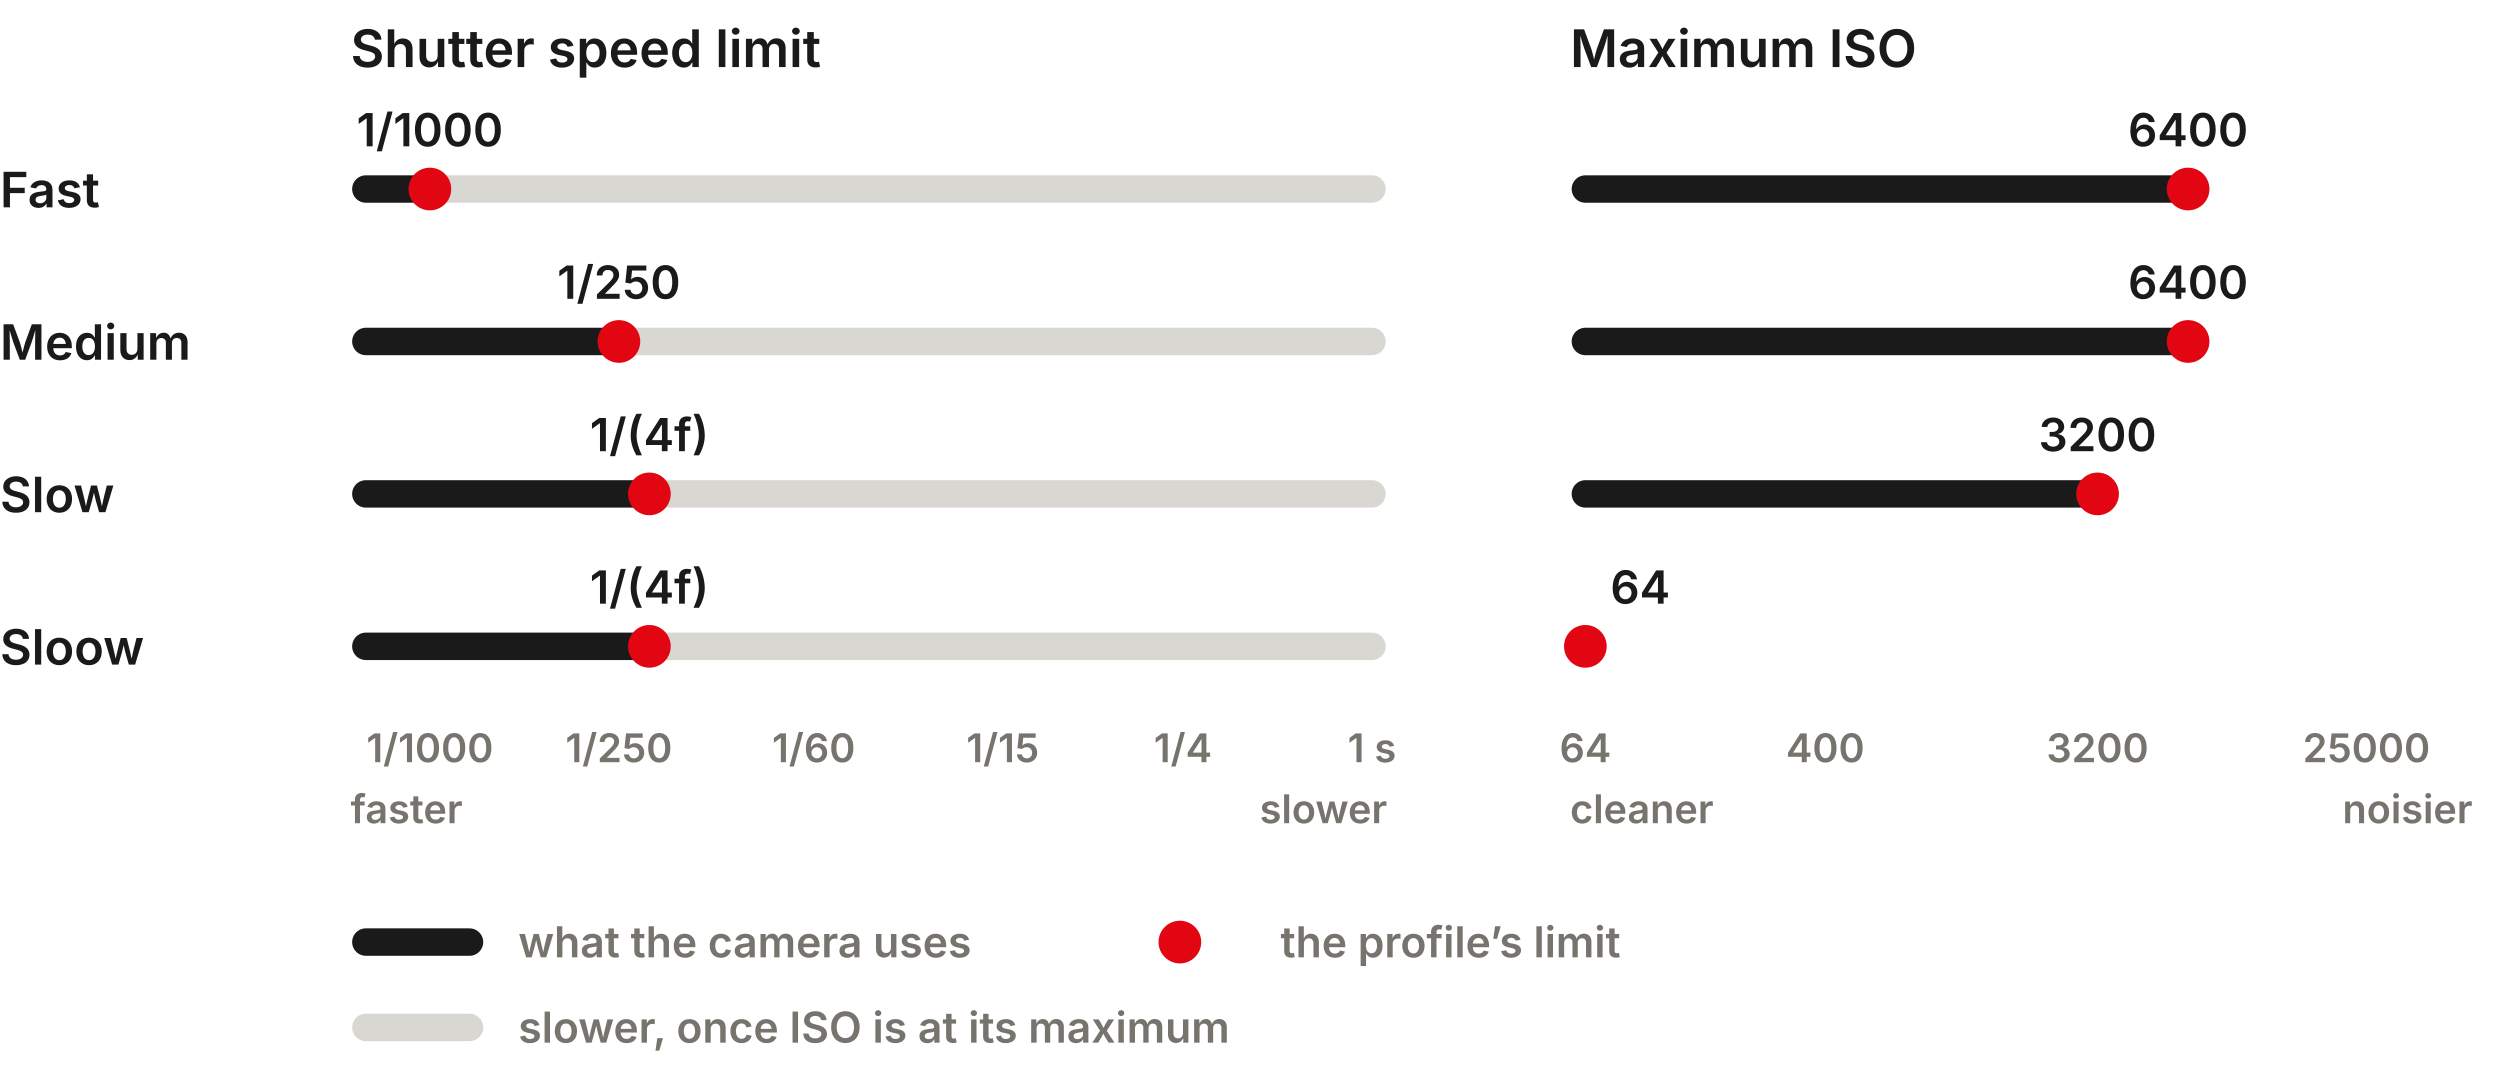
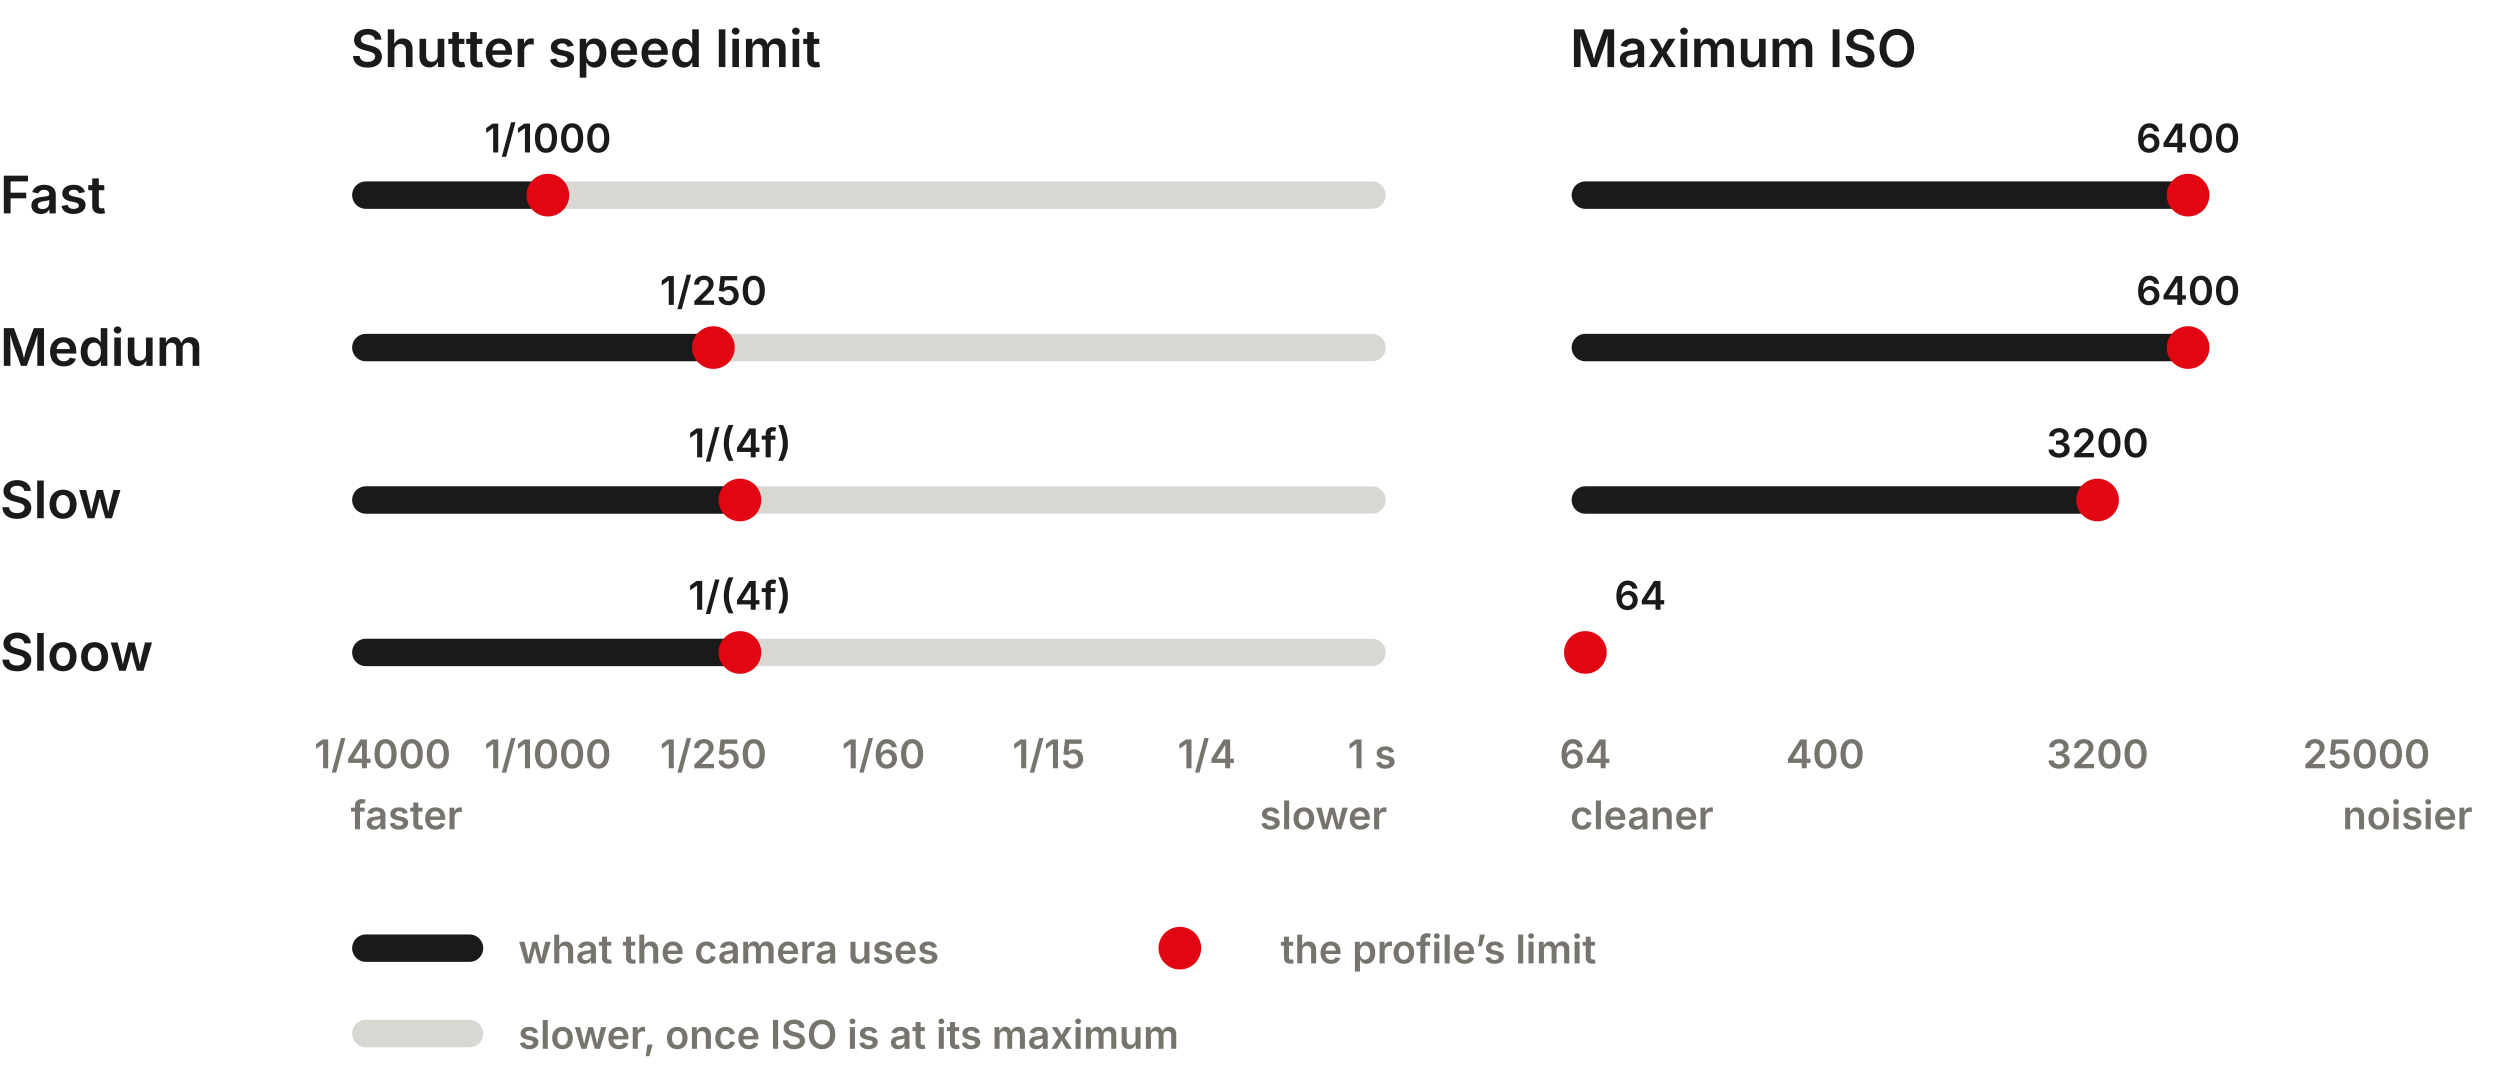
- <svg xmlns="http://www.w3.org/2000/svg" viewBox="0 0 820 354" width="820" height="354" role="img" aria-label="Speed ladder set. Fast: speed limit 1/1000, maximum ISO 6400. Medium: speed limit 1/250, maximum ISO 6400. Slow: speed limit 1/(4f), maximum ISO 3200. Sloow: speed limit 1/(4f), maximum ISO 64.">
+ <svg xmlns="http://www.w3.org/2000/svg" viewBox="0 0 820 356" width="820" height="356" role="img" aria-label="Speed ladder set. Fast: speed limit 1/1000, maximum ISO 6400. Medium: speed limit 1/250, maximum ISO 6400. Slow: speed limit 1/(4f), maximum ISO 3200. Sloow: speed limit 1/(4f), maximum ISO 64.">
  <style>text{font-family:-apple-system,BlinkMacSystemFont,"SF Pro Text","Helvetica Neue",sans-serif;font-weight:600}</style>
  <text x="115.0" y="22" text-anchor="start" fill="#1a1a1a" font-size="17">Shutter speed limit</text>
-   <text x="0.0" y="68" text-anchor="start" fill="#1a1a1a" font-size="16">Fast</text>
-   <line x1="141.0" y1="62" x2="450.0" y2="62" stroke="#d9d7d1" stroke-width="9" stroke-linecap="round" />
-   <line x1="120.0" y1="62" x2="141.0" y2="62" stroke="#1a1a1a" stroke-width="9" stroke-linecap="round" />
-   <circle cx="141.0" cy="62" r="7" fill="#E20612" />
-   <text x="141.0" y="48" text-anchor="middle" fill="#1a1a1a" font-size="15">1/1000</text>
-   <text x="0.0" y="118" text-anchor="start" fill="#1a1a1a" font-size="16">Medium</text>
-   <line x1="203.0" y1="112" x2="450.0" y2="112" stroke="#d9d7d1" stroke-width="9" stroke-linecap="round" />
-   <line x1="120.0" y1="112" x2="203.0" y2="112" stroke="#1a1a1a" stroke-width="9" stroke-linecap="round" />
-   <circle cx="203.0" cy="112" r="7" fill="#E20612" />
-   <text x="203.0" y="98" text-anchor="middle" fill="#1a1a1a" font-size="15">1/250</text>
-   <text x="0.0" y="168" text-anchor="start" fill="#1a1a1a" font-size="16">Slow</text>
-   <line x1="213.0" y1="162" x2="450.0" y2="162" stroke="#d9d7d1" stroke-width="9" stroke-linecap="round" />
-   <line x1="120.0" y1="162" x2="213.0" y2="162" stroke="#1a1a1a" stroke-width="9" stroke-linecap="round" />
-   <circle cx="213.0" cy="162" r="7" fill="#E20612" />
-   <text x="213.0" y="148" text-anchor="middle" fill="#1a1a1a" font-size="15">1/(4f)</text>
-   <text x="0.0" y="218" text-anchor="start" fill="#1a1a1a" font-size="16">Sloow</text>
-   <line x1="213.0" y1="212" x2="450.0" y2="212" stroke="#d9d7d1" stroke-width="9" stroke-linecap="round" />
-   <line x1="120.0" y1="212" x2="213.0" y2="212" stroke="#1a1a1a" stroke-width="9" stroke-linecap="round" />
-   <circle cx="213.0" cy="212" r="7" fill="#E20612" />
-   <text x="213.0" y="198" text-anchor="middle" fill="#1a1a1a" font-size="15">1/(4f)</text>
-   <text x="141.0" y="250" text-anchor="middle" fill="#77746e" font-size="13">1/1000</text>
-   <text x="203.0" y="250" text-anchor="middle" fill="#77746e" font-size="13">1/250</text>
-   <text x="266.9" y="250" text-anchor="middle" fill="#77746e" font-size="13">1/60</text>
-   <text x="328.9" y="250" text-anchor="middle" fill="#77746e" font-size="13">1/15</text>
-   <text x="388.0" y="250" text-anchor="middle" fill="#77746e" font-size="13">1/4</text>
-   <text x="450.0" y="250" text-anchor="middle" fill="#77746e" font-size="13">1 s</text>
-   <text x="115.0" y="270" text-anchor="start" fill="#77746e" font-size="13">faster</text>
-   <text x="455.0" y="270" text-anchor="end" fill="#77746e" font-size="13">slower</text>
+   <text x="0.0" y="70" text-anchor="start" fill="#1a1a1a" font-size="17">Fast</text>
+   <line x1="179.7" y1="64" x2="450.0" y2="64" stroke="#d9d7d1" stroke-width="9" stroke-linecap="round" />
+   <line x1="120.0" y1="64" x2="179.7" y2="64" stroke="#1a1a1a" stroke-width="9" stroke-linecap="round" />
+   <circle cx="179.7" cy="64" r="7" fill="#E20612" />
+   <text x="179.7" y="50" text-anchor="middle" fill="#1a1a1a" font-size="13">1/1000</text>
+   <text x="0.0" y="120" text-anchor="start" fill="#1a1a1a" font-size="17">Medium</text>
+   <line x1="234.0" y1="114" x2="450.0" y2="114" stroke="#d9d7d1" stroke-width="9" stroke-linecap="round" />
+   <line x1="120.0" y1="114" x2="234.0" y2="114" stroke="#1a1a1a" stroke-width="9" stroke-linecap="round" />
+   <circle cx="234.0" cy="114" r="7" fill="#E20612" />
+   <text x="234.0" y="100" text-anchor="middle" fill="#1a1a1a" font-size="13">1/250</text>
+   <text x="0.0" y="170" text-anchor="start" fill="#1a1a1a" font-size="17">Slow</text>
+   <line x1="242.7" y1="164" x2="450.0" y2="164" stroke="#d9d7d1" stroke-width="9" stroke-linecap="round" />
+   <line x1="120.0" y1="164" x2="242.7" y2="164" stroke="#1a1a1a" stroke-width="9" stroke-linecap="round" />
+   <circle cx="242.7" cy="164" r="7" fill="#E20612" />
+   <text x="242.7" y="150" text-anchor="middle" fill="#1a1a1a" font-size="13">1/(4f)</text>
+   <text x="0.0" y="220" text-anchor="start" fill="#1a1a1a" font-size="17">Sloow</text>
+   <line x1="242.7" y1="214" x2="450.0" y2="214" stroke="#d9d7d1" stroke-width="9" stroke-linecap="round" />
+   <line x1="120.0" y1="214" x2="242.7" y2="214" stroke="#1a1a1a" stroke-width="9" stroke-linecap="round" />
+   <circle cx="242.7" cy="214" r="7" fill="#E20612" />
+   <text x="242.7" y="200" text-anchor="middle" fill="#1a1a1a" font-size="13">1/(4f)</text>
+   <text x="125.5" y="252" text-anchor="middle" fill="#77746e" font-size="13">1/4000</text>
+   <text x="179.7" y="252" text-anchor="middle" fill="#77746e" font-size="13">1/1000</text>
+   <text x="234.0" y="252" text-anchor="middle" fill="#77746e" font-size="13">1/250</text>
+   <text x="289.8" y="252" text-anchor="middle" fill="#77746e" font-size="13">1/60</text>
+   <text x="344.0" y="252" text-anchor="middle" fill="#77746e" font-size="13">1/15</text>
+   <text x="395.8" y="252" text-anchor="middle" fill="#77746e" font-size="13">1/4</text>
+   <text x="450.0" y="252" text-anchor="middle" fill="#77746e" font-size="13">1 s</text>
+   <text x="115.0" y="272" text-anchor="start" fill="#77746e" font-size="13">faster</text>
+   <text x="455.0" y="272" text-anchor="end" fill="#77746e" font-size="13">slower</text>
  <text x="515.0" y="22" text-anchor="start" fill="#1a1a1a" font-size="17">Maximum ISO</text>
-   <line x1="520.0" y1="62" x2="717.7" y2="62" stroke="#1a1a1a" stroke-width="9" stroke-linecap="round" />
-   <circle cx="717.7" cy="62" r="7" fill="#E20612" />
-   <text x="717.7" y="48" text-anchor="middle" fill="#1a1a1a" font-size="15">6400</text>
-   <line x1="520.0" y1="112" x2="717.7" y2="112" stroke="#1a1a1a" stroke-width="9" stroke-linecap="round" />
-   <circle cx="717.7" cy="112" r="7" fill="#E20612" />
-   <text x="717.7" y="98" text-anchor="middle" fill="#1a1a1a" font-size="15">6400</text>
-   <line x1="520.0" y1="162" x2="688.0" y2="162" stroke="#1a1a1a" stroke-width="9" stroke-linecap="round" />
-   <circle cx="688.0" cy="162" r="7" fill="#E20612" />
-   <text x="688.0" y="148" text-anchor="middle" fill="#1a1a1a" font-size="15">3200</text>
-   <line x1="520.0" y1="212" x2="520.0" y2="212" stroke="#1a1a1a" stroke-width="9" stroke-linecap="round" />
-   <circle cx="520.0" cy="212" r="7" fill="#E20612" />
-   <text x="538.0" y="198" text-anchor="middle" fill="#1a1a1a" font-size="15">64</text>
-   <text x="520.0" y="250" text-anchor="middle" fill="#77746e" font-size="13">64</text>
-   <text x="598.7" y="250" text-anchor="middle" fill="#77746e" font-size="13">400</text>
-   <text x="688.0" y="250" text-anchor="middle" fill="#77746e" font-size="13">3200</text>
-   <text x="776.2" y="250" text-anchor="middle" fill="#77746e" font-size="13">25000</text>
-   <text x="515.0" y="270" text-anchor="start" fill="#77746e" font-size="13">cleaner</text>
-   <text x="811.0" y="270" text-anchor="end" fill="#77746e" font-size="13">noisier</text>
-   <line x1="120.0" y1="309" x2="154.0" y2="309" stroke="#1a1a1a" stroke-width="9" stroke-linecap="round" />
-   <text x="170.0" y="314" text-anchor="start" fill="#77746e" font-size="14">what the camera uses</text>
-   <circle cx="387.0" cy="309" r="7" fill="#E20612" />
-   <text x="420.0" y="314" text-anchor="start" fill="#77746e" font-size="14">the profile’s limit</text>
-   <line x1="120.0" y1="337" x2="154.0" y2="337" stroke="#d9d7d1" stroke-width="9" stroke-linecap="round" />
-   <text x="170.0" y="342" text-anchor="start" fill="#77746e" font-size="14">slower, once ISO is at its maximum</text>
+   <line x1="520.0" y1="64" x2="717.7" y2="64" stroke="#1a1a1a" stroke-width="9" stroke-linecap="round" />
+   <circle cx="717.7" cy="64" r="7" fill="#E20612" />
+   <text x="717.7" y="50" text-anchor="middle" fill="#1a1a1a" font-size="13">6400</text>
+   <line x1="520.0" y1="114" x2="717.7" y2="114" stroke="#1a1a1a" stroke-width="9" stroke-linecap="round" />
+   <circle cx="717.7" cy="114" r="7" fill="#E20612" />
+   <text x="717.7" y="100" text-anchor="middle" fill="#1a1a1a" font-size="13">6400</text>
+   <line x1="520.0" y1="164" x2="688.0" y2="164" stroke="#1a1a1a" stroke-width="9" stroke-linecap="round" />
+   <circle cx="688.0" cy="164" r="7" fill="#E20612" />
+   <text x="688.0" y="150" text-anchor="middle" fill="#1a1a1a" font-size="13">3200</text>
+   <line x1="520.0" y1="214" x2="520.0" y2="214" stroke="#1a1a1a" stroke-width="9" stroke-linecap="round" />
+   <circle cx="520.0" cy="214" r="7" fill="#E20612" />
+   <text x="538.0" y="200" text-anchor="middle" fill="#1a1a1a" font-size="13">64</text>
+   <text x="520.0" y="252" text-anchor="middle" fill="#77746e" font-size="13">64</text>
+   <text x="598.7" y="252" text-anchor="middle" fill="#77746e" font-size="13">400</text>
+   <text x="688.0" y="252" text-anchor="middle" fill="#77746e" font-size="13">3200</text>
+   <text x="776.2" y="252" text-anchor="middle" fill="#77746e" font-size="13">25000</text>
+   <text x="515.0" y="272" text-anchor="start" fill="#77746e" font-size="13">cleaner</text>
+   <text x="811.0" y="272" text-anchor="end" fill="#77746e" font-size="13">noisier</text>
+   <line x1="120.0" y1="311" x2="154.0" y2="311" stroke="#1a1a1a" stroke-width="9" stroke-linecap="round" />
+   <text x="170.0" y="316" text-anchor="start" fill="#77746e" font-size="13">what the camera uses</text>
+   <circle cx="387.0" cy="311" r="7" fill="#E20612" />
+   <text x="420.0" y="316" text-anchor="start" fill="#77746e" font-size="13">the profile’s limit</text>
+   <line x1="120.0" y1="339" x2="154.0" y2="339" stroke="#d9d7d1" stroke-width="9" stroke-linecap="round" />
+   <text x="170.0" y="344" text-anchor="start" fill="#77746e" font-size="13">slower, once ISO is at its maximum</text>
</svg>
